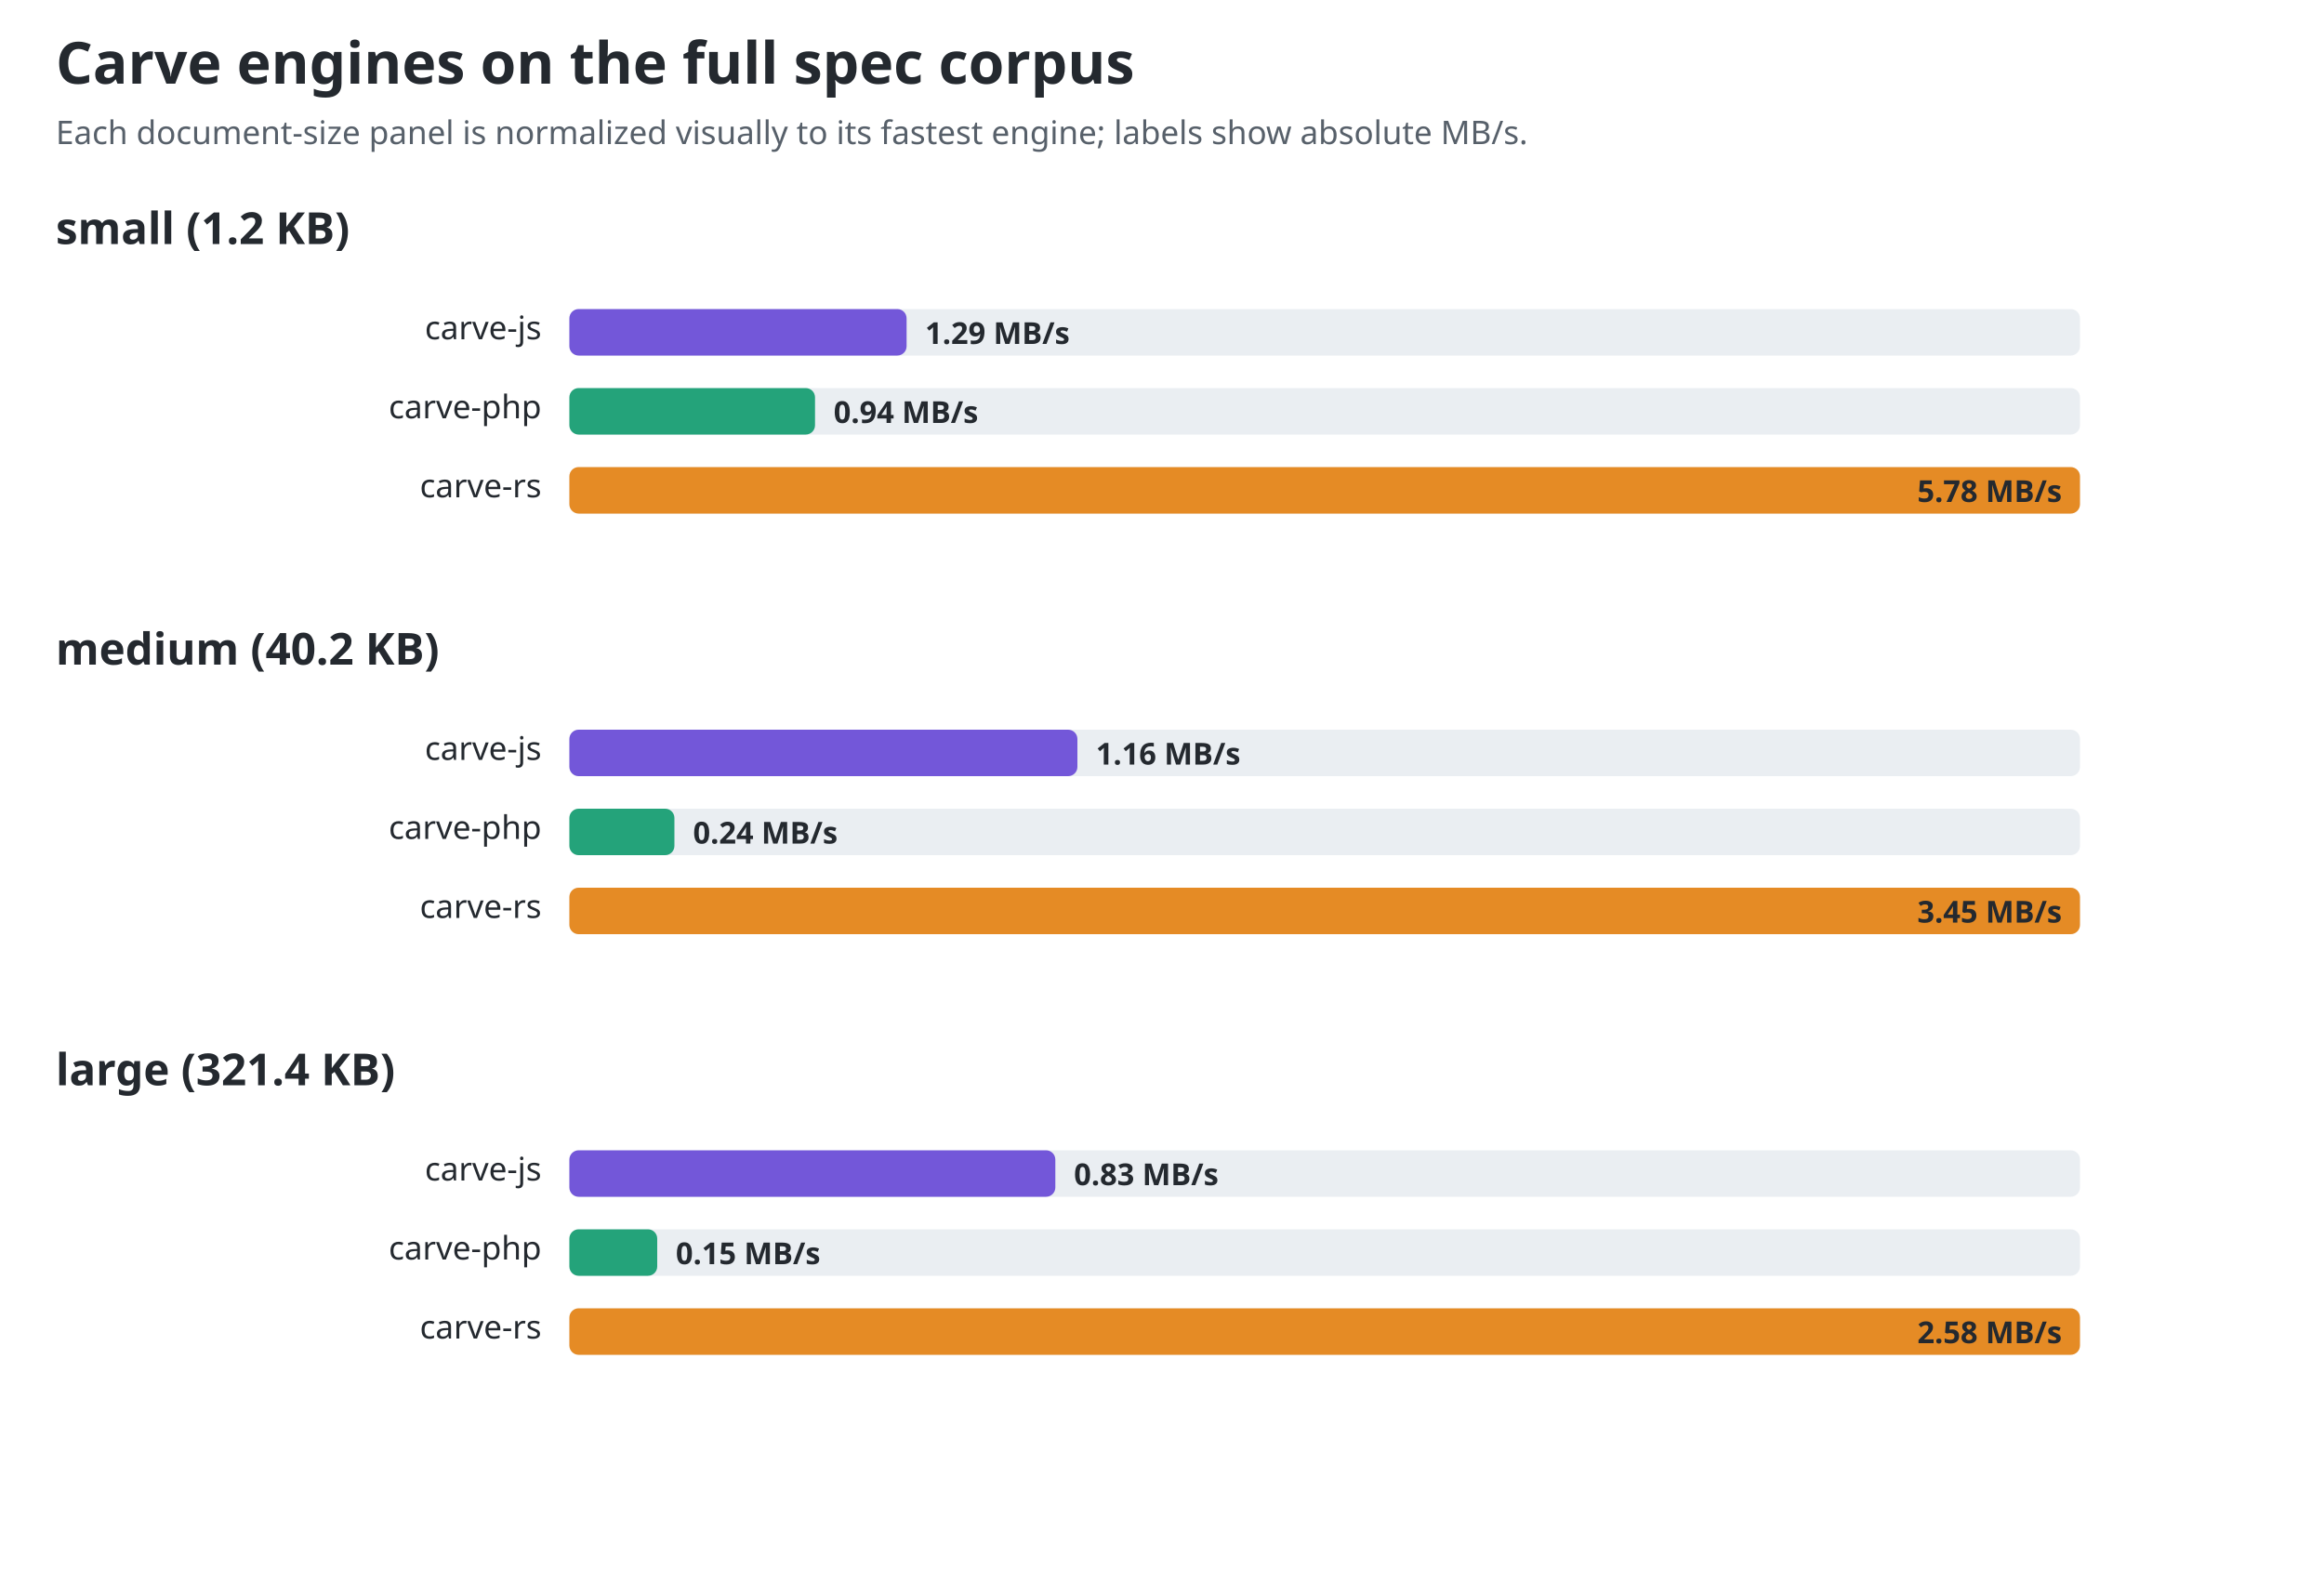
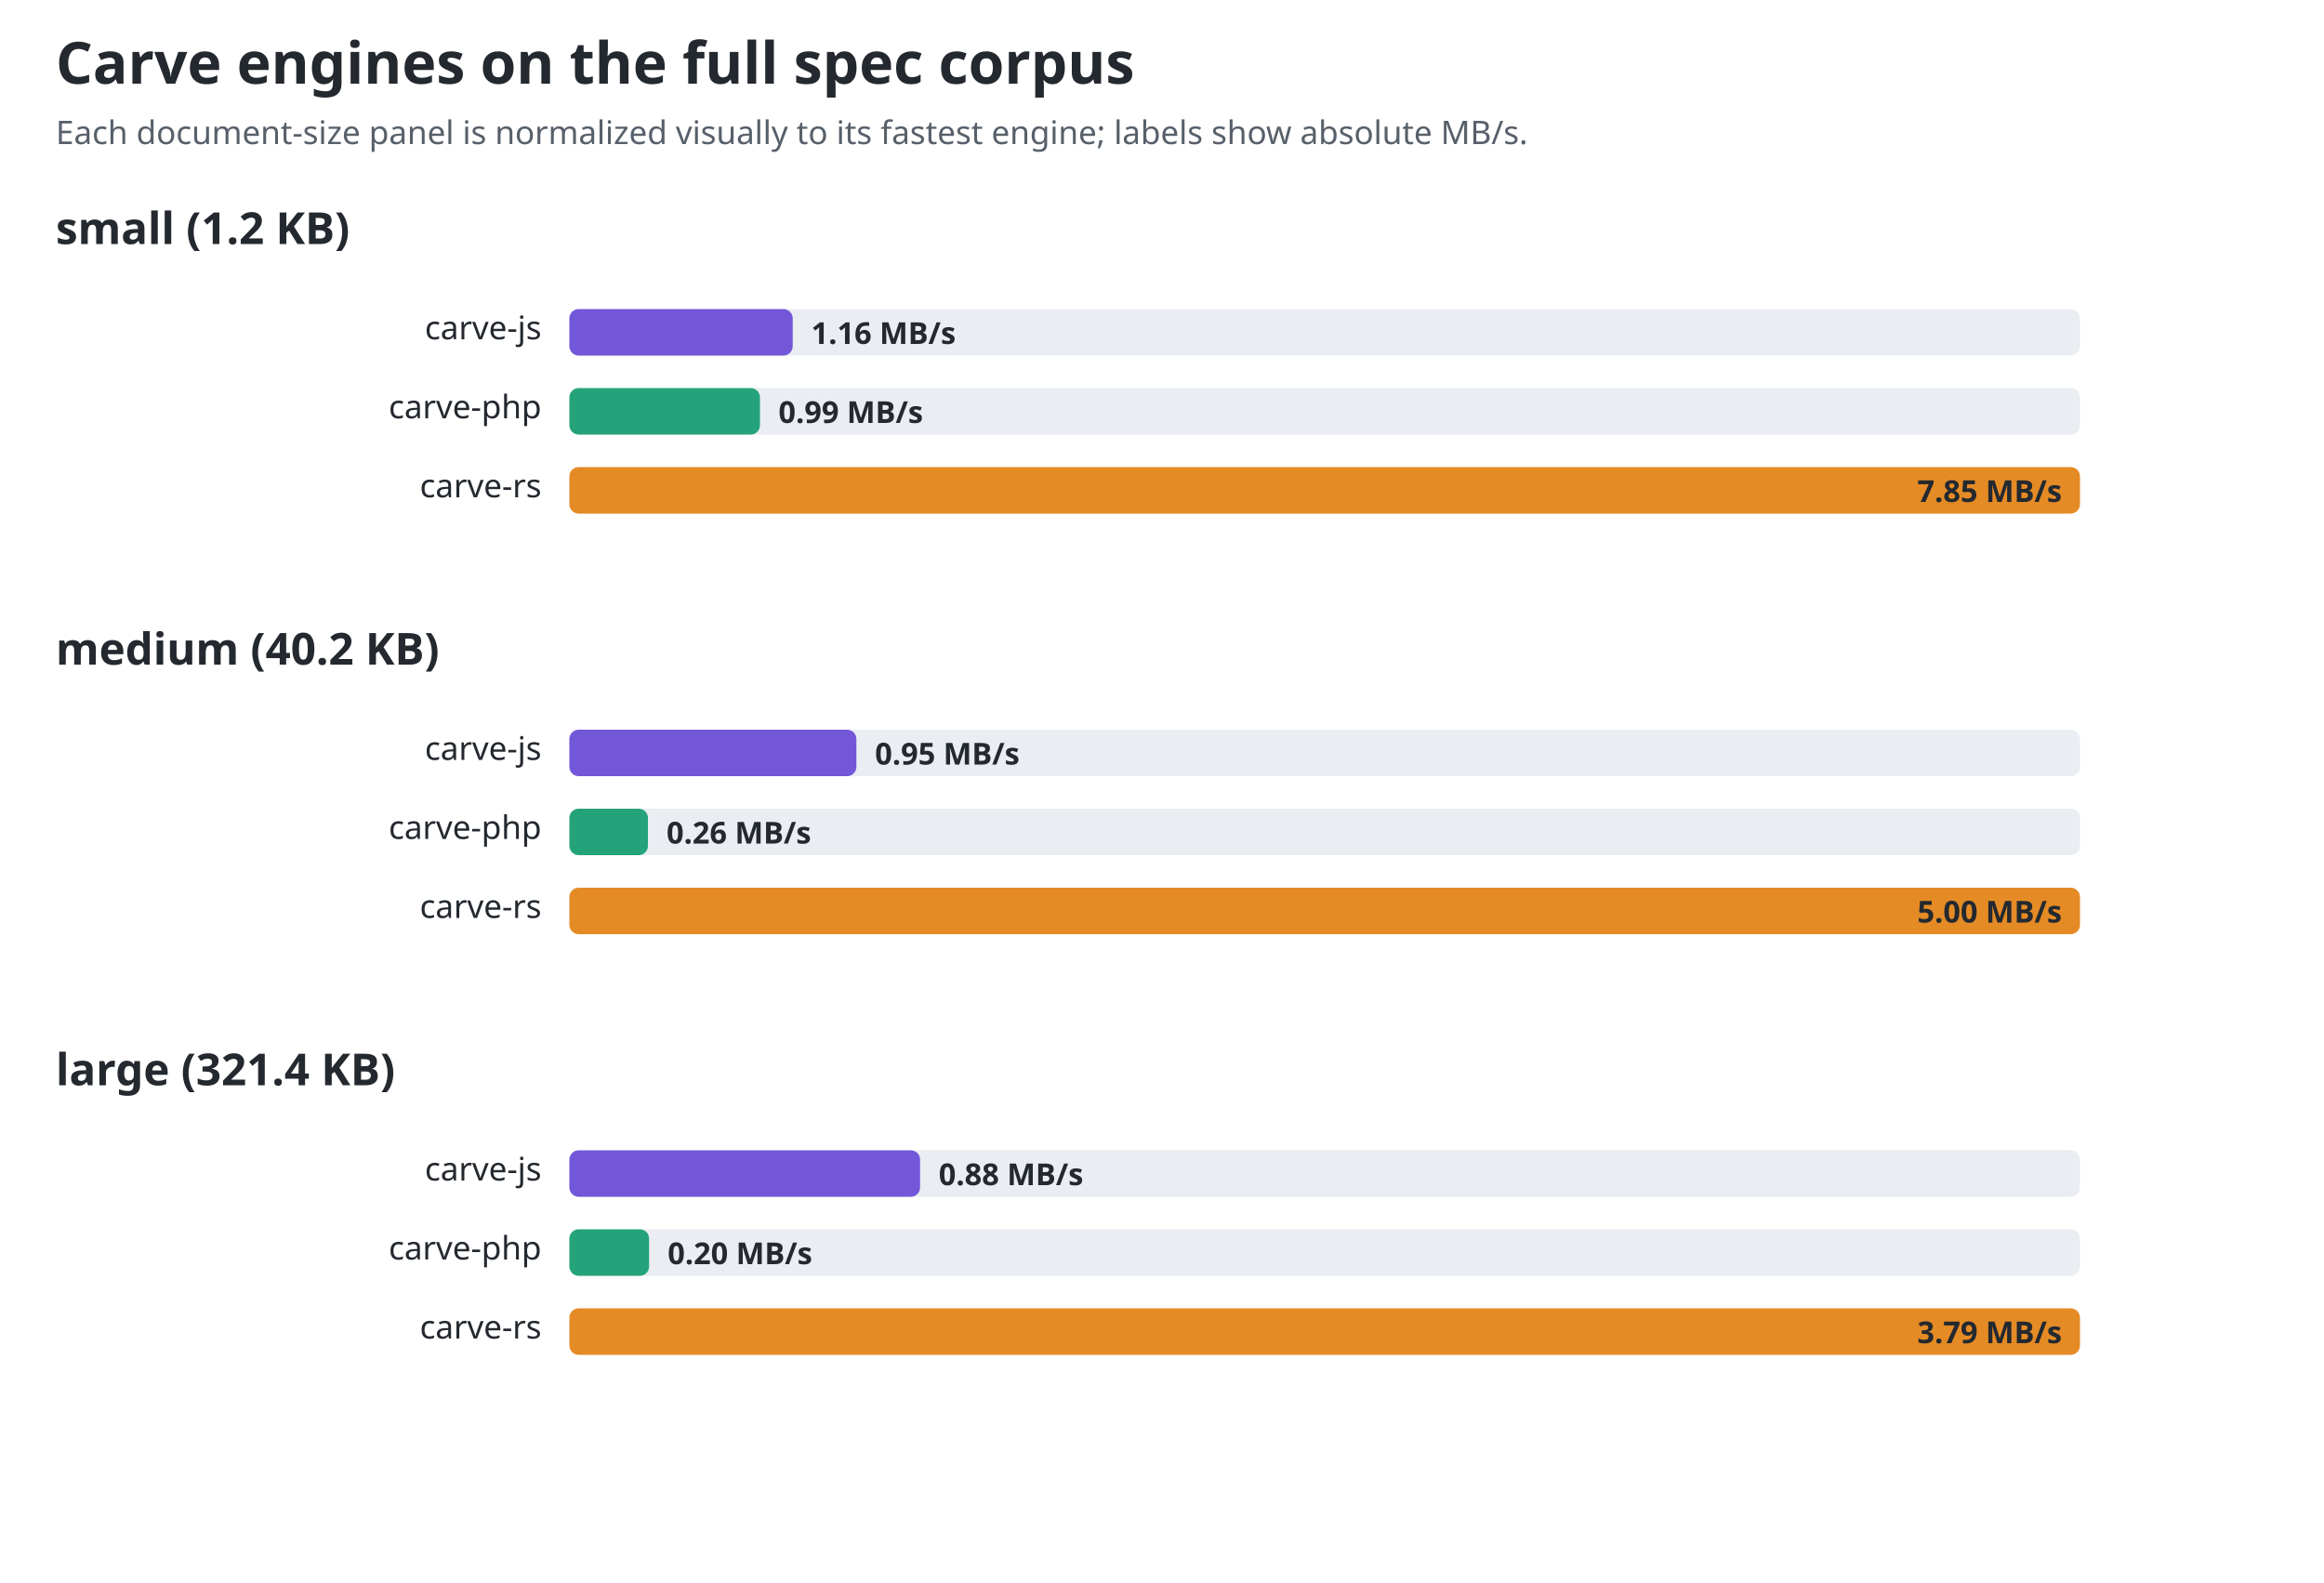
<svg xmlns="http://www.w3.org/2000/svg" width="1000" height="681" viewBox="0 0 1000 681" role="img" aria-labelledby="title desc">
  <style>text{font-family:ui-sans-serif,system-ui,sans-serif;fill:#24292f}.title{font-size:25px;font-weight:700}.sub{font-size:14px;fill:#57606a}.group{font-size:19px;font-weight:650}.label{font-size:14px}.value{font-size:13px;font-weight:650;fill:#24292f}.track{fill:#eaeef2}@media(prefers-color-scheme:dark){text,.value{fill:#f0f6fc}.sub{fill:#8c959f}.track{fill:#30363d}}</style>
  <text id="chart-title" class="title" x="24" y="36">Carve engines on the full spec corpus</text>
  <text class="sub" x="24" y="62">Each document-size panel is normalized visually to its fastest engine; labels show absolute MB/s.</text>
  <text class="group" x="24" y="105">small (1.2 KB)</text>
  <text class="label" x="233" y="146" text-anchor="end">carve-js</text>
  <rect class="track" x="245" y="133" width="650" height="20" rx="4" />
-   <rect x="245" y="133" width="145.1" height="20" rx="4" fill="#7357d9" />
-   <text class="value" x="398.069" y="148">1.29 MB/s</text>
+   <rect x="245" y="133" width="96.1" height="20" rx="4" fill="#7357d9" />
+   <text class="value" x="349.051" y="148">1.16 MB/s</text>
  <text class="label" x="233" y="180" text-anchor="end">carve-php</text>
  <rect class="track" x="245" y="167" width="650" height="20" rx="4" />
-   <rect x="245" y="167" width="105.7" height="20" rx="4" fill="#24a37a" />
-   <text class="value" x="358.709" y="182">0.94 MB/s</text>
+   <rect x="245" y="167" width="82.0" height="20" rx="4" fill="#24a37a" />
+   <text class="value" x="334.975" y="182">0.99 MB/s</text>
  <text class="label" x="233" y="214" text-anchor="end">carve-rs</text>
  <rect class="track" x="245" y="201" width="650" height="20" rx="4" />
  <rect x="245" y="201" width="650.0" height="20" rx="4" fill="#e58b25" />
-   <text class="value" x="825" y="216">5.78 MB/s</text>
+   <text class="value" x="825" y="216">7.85 MB/s</text>
  <text class="group" x="24" y="286">medium (40.2 KB)</text>
  <text class="label" x="233" y="327" text-anchor="end">carve-js</text>
  <rect class="track" x="245" y="314" width="650" height="20" rx="4" />
-   <rect x="245" y="314" width="218.6" height="20" rx="4" fill="#7357d9" />
-   <text class="value" x="471.551" y="329">1.16 MB/s</text>
+   <rect x="245" y="314" width="123.5" height="20" rx="4" fill="#7357d9" />
+   <text class="value" x="376.5" y="329">0.95 MB/s</text>
  <text class="label" x="233" y="361" text-anchor="end">carve-php</text>
  <rect class="track" x="245" y="348" width="650" height="20" rx="4" />
-   <rect x="245" y="348" width="45.2" height="20" rx="4" fill="#24a37a" />
-   <text class="value" x="298.217" y="363">0.24 MB/s</text>
+   <rect x="245" y="348" width="33.8" height="20" rx="4" fill="#24a37a" />
+   <text class="value" x="286.8" y="363">0.26 MB/s</text>
  <text class="label" x="233" y="395" text-anchor="end">carve-rs</text>
  <rect class="track" x="245" y="382" width="650" height="20" rx="4" />
  <rect x="245" y="382" width="650.0" height="20" rx="4" fill="#e58b25" />
-   <text class="value" x="825" y="397">3.45 MB/s</text>
+   <text class="value" x="825" y="397">5.00 MB/s</text>
  <text class="group" x="24" y="467">large (321.4 KB)</text>
  <text class="label" x="233" y="508" text-anchor="end">carve-js</text>
  <rect class="track" x="245" y="495" width="650" height="20" rx="4" />
-   <rect x="245" y="495" width="209.1" height="20" rx="4" fill="#7357d9" />
-   <text class="value" x="462.109" y="510">0.83 MB/s</text>
+   <rect x="245" y="495" width="150.9" height="20" rx="4" fill="#7357d9" />
+   <text class="value" x="403.923" y="510">0.88 MB/s</text>
  <text class="label" x="233" y="542" text-anchor="end">carve-php</text>
  <rect class="track" x="245" y="529" width="650" height="20" rx="4" />
-   <rect x="245" y="529" width="37.8" height="20" rx="4" fill="#24a37a" />
-   <text class="value" x="290.791" y="544">0.15 MB/s</text>
+   <rect x="245" y="529" width="34.3" height="20" rx="4" fill="#24a37a" />
+   <text class="value" x="287.301" y="544">0.20 MB/s</text>
  <text class="label" x="233" y="576" text-anchor="end">carve-rs</text>
  <rect class="track" x="245" y="563" width="650" height="20" rx="4" />
  <rect x="245" y="563" width="650.0" height="20" rx="4" fill="#e58b25" />
-   <text class="value" x="825" y="578">2.58 MB/s</text>
+   <text class="value" x="825" y="578">3.79 MB/s</text>
</svg>
